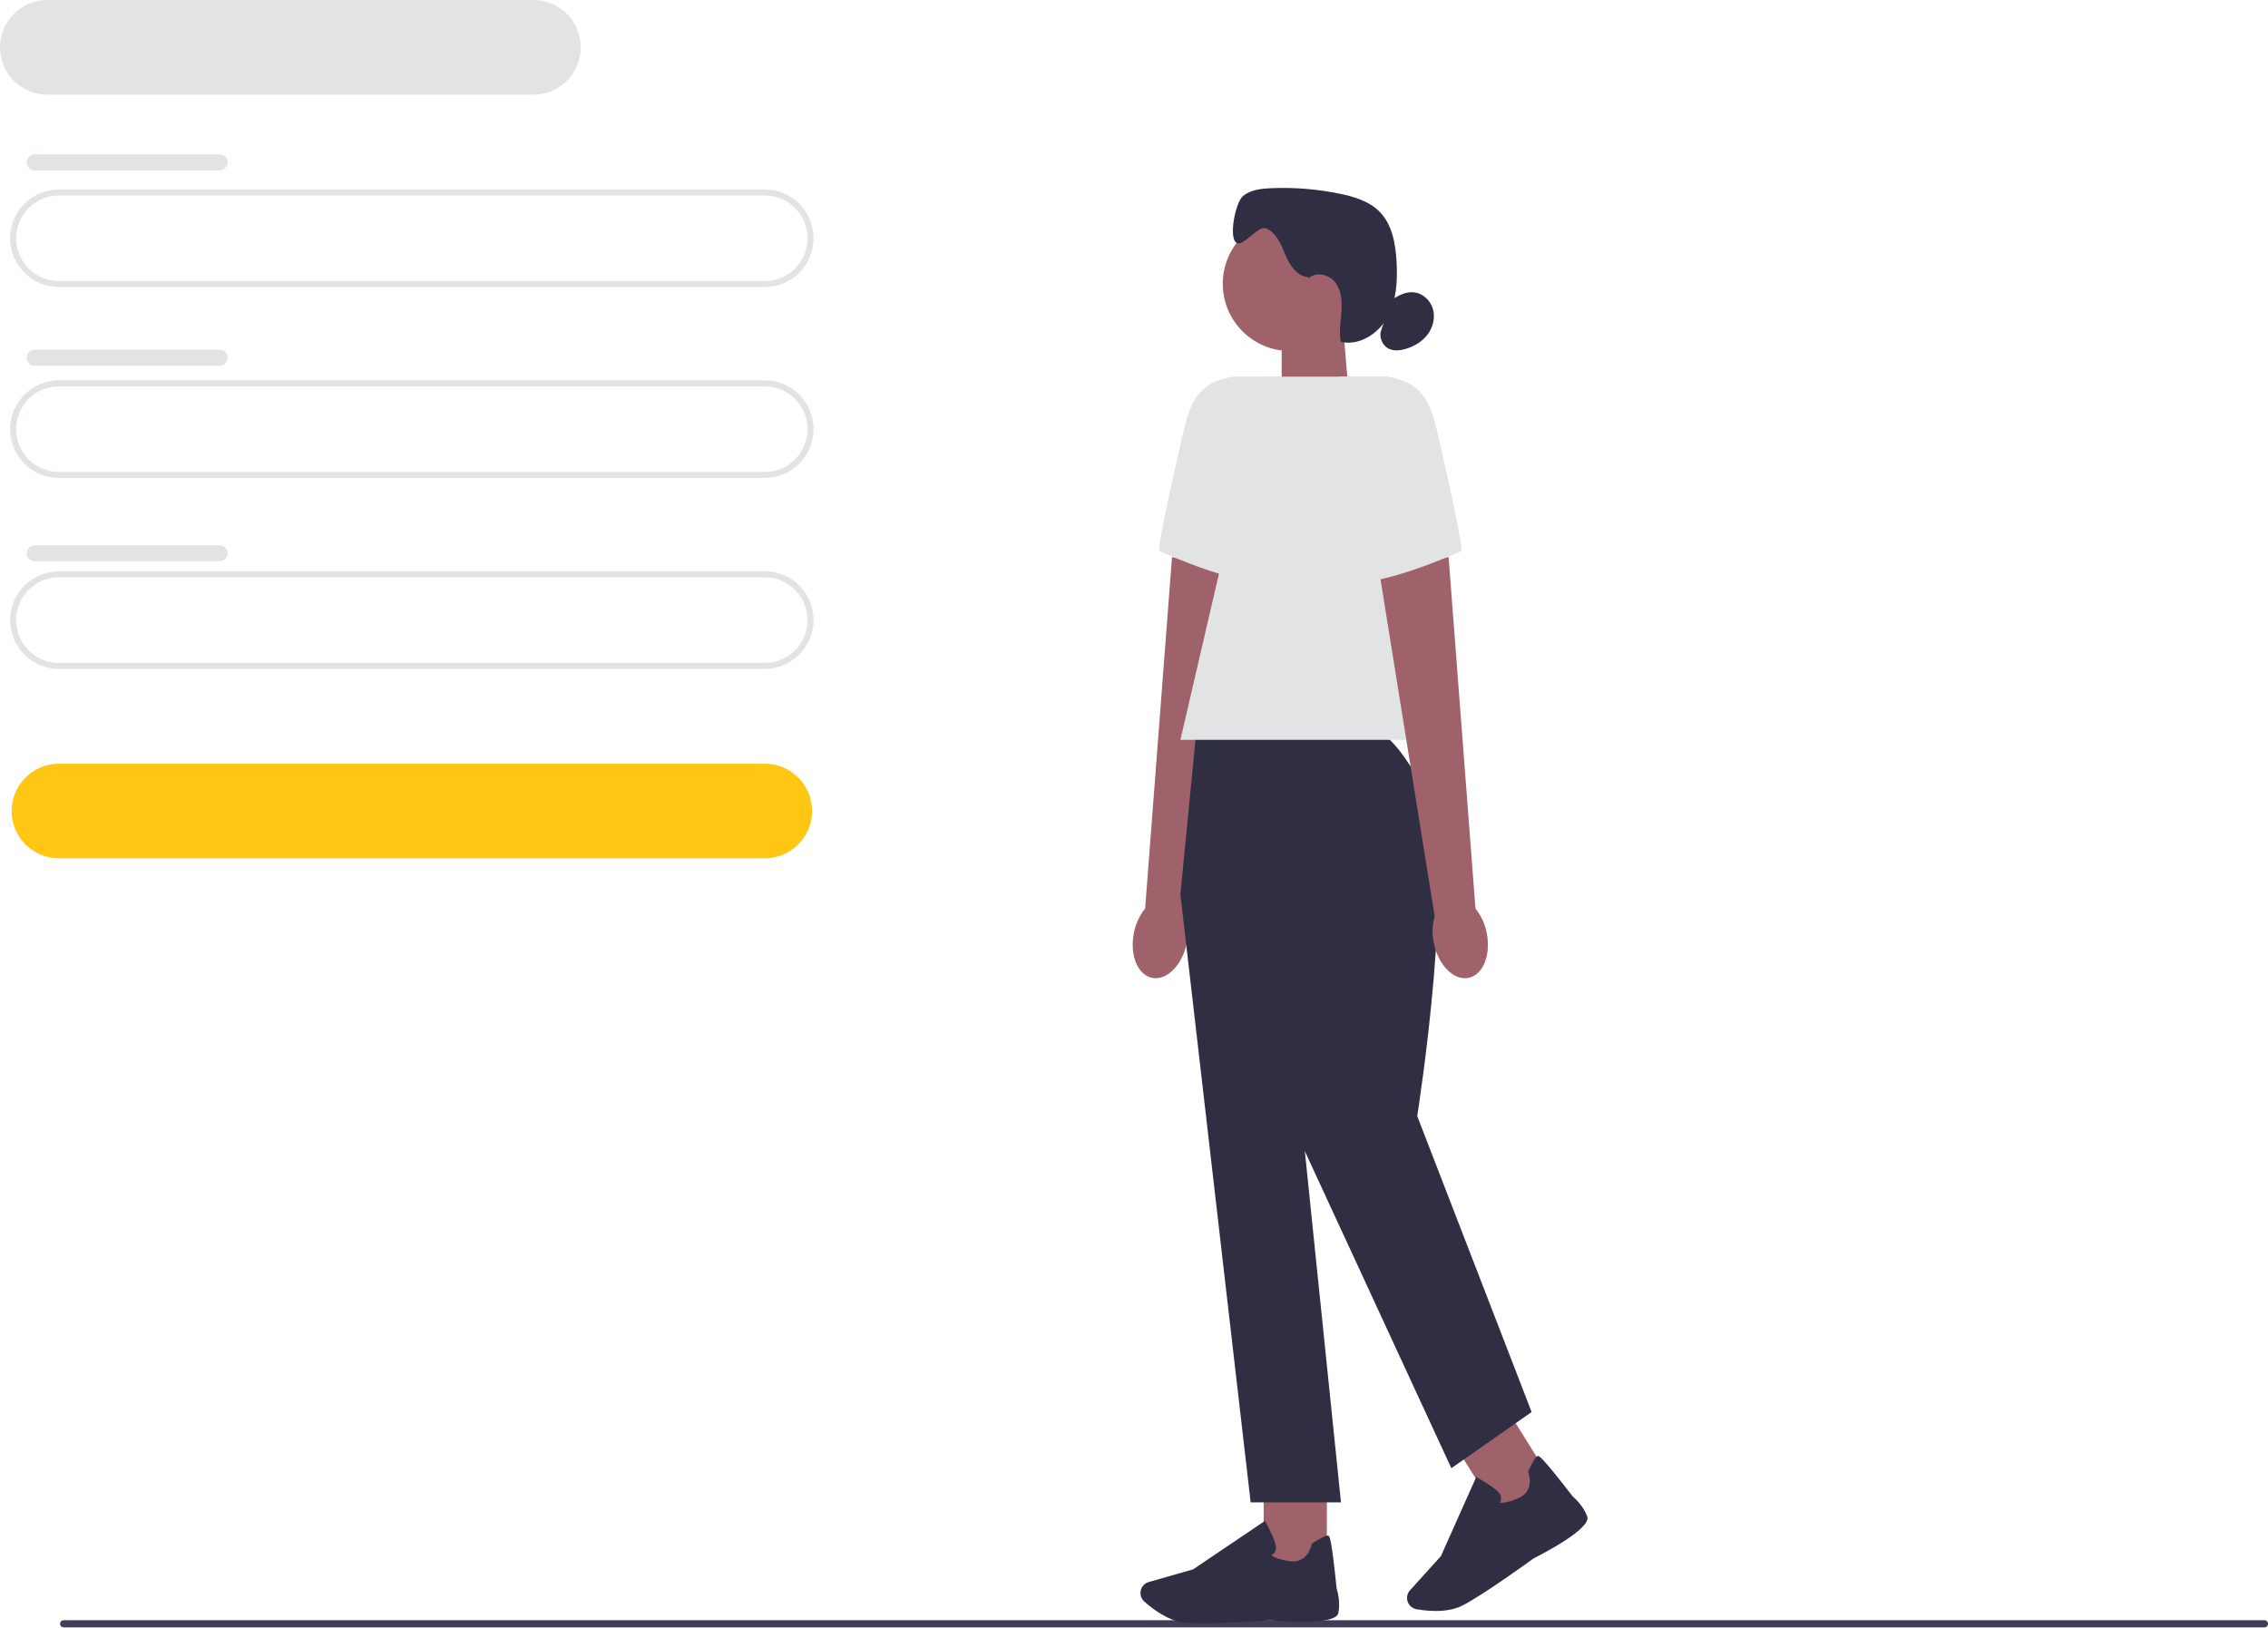
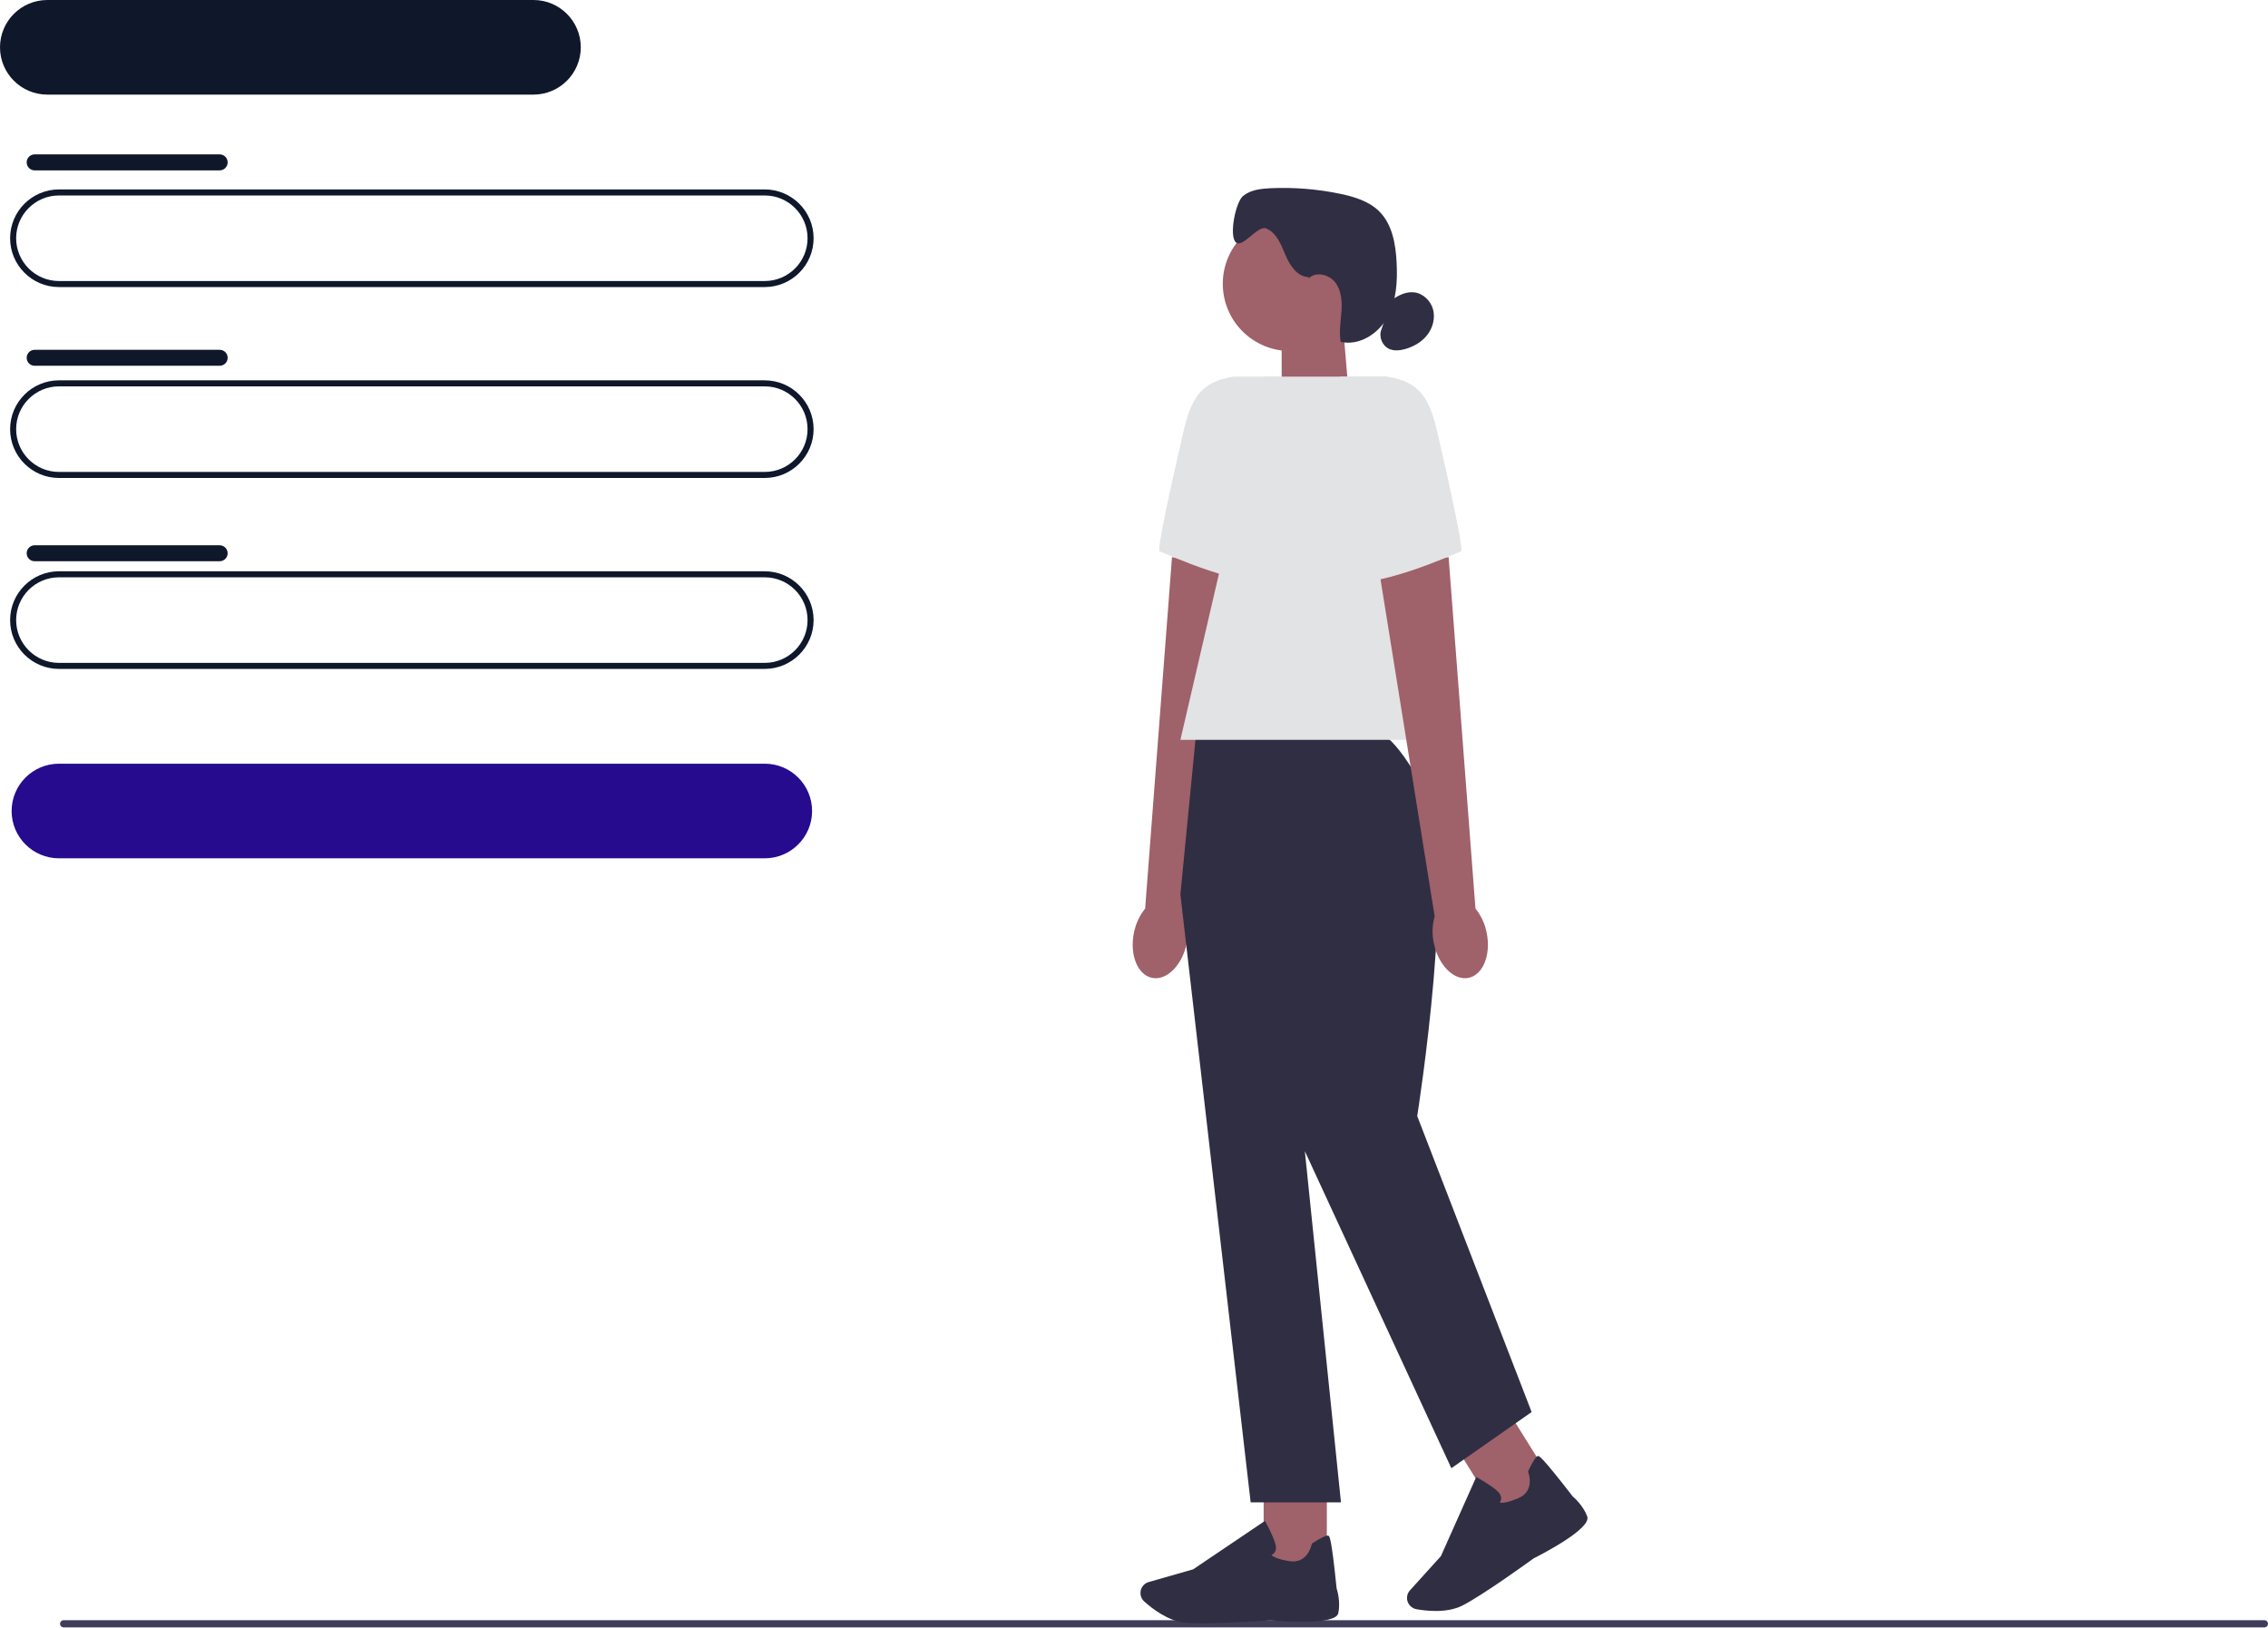
<svg xmlns="http://www.w3.org/2000/svg" width="751.57" height="539.42" viewBox="0 0 751.57 539.42">
  <path d="m19.9,538.23c0,.66.53,1.19,1.19,1.19h729.29c.66,0,1.19-.53,1.19-1.19s-.53-1.19-1.19-1.19H21.09c-.66,0-1.19.53-1.19,1.19Z" fill="#3f3d58" />
-   <path d="m253.43,95.15H19.53c-8.92,0-16.18-7.26-16.18-16.18s7.26-16.18,16.18-16.18h233.9c8.92,0,16.18,7.26,16.18,16.18s-7.26,16.18-16.18,16.18ZM19.53,64.79c-7.82,0-14.18,6.36-14.18,14.18s6.36,14.18,14.18,14.18h233.9c7.82,0,14.18-6.36,14.18-14.18s-6.36-14.18-14.18-14.18H19.53Z" fill="#e2e3e4" />
-   <path d="m253.43,284.5H19.53c-8.65,0-15.68-7.03-15.68-15.68s7.03-15.68,15.68-15.68h233.9c8.65,0,15.68,7.03,15.68,15.68s-7.03,15.68-15.68,15.68Z" fill="#ffc614" />
-   <path d="m176.78,31.36H15.68C7.03,31.36,0,24.33,0,15.68S7.03,0,15.68,0h161.1c8.65,0,15.68,7.03,15.68,15.68s-7.03,15.68-15.68,15.68Z" fill="#e2e3e4" />
-   <path d="m253.43,158.43H19.53c-8.92,0-16.18-7.26-16.18-16.18s7.26-16.18,16.18-16.18h233.9c8.92,0,16.18,7.26,16.18,16.18s-7.26,16.18-16.18,16.18Zm-233.9-30.36c-7.82,0-14.18,6.36-14.18,14.18s6.36,14.18,14.18,14.18h233.9c7.82,0,14.18-6.36,14.18-14.18s-6.36-14.18-14.18-14.18H19.53Z" fill="#e2e3e4" />
-   <path d="m253.43,221.72H19.53c-8.92,0-16.18-7.26-16.18-16.18s7.26-16.18,16.18-16.18h233.9c8.92,0,16.18,7.26,16.18,16.18s-7.26,16.18-16.18,16.18Zm-233.9-30.36c-7.82,0-14.18,6.36-14.18,14.18s6.36,14.18,14.18,14.18h233.9c7.82,0,14.18-6.36,14.18-14.18s-6.36-14.18-14.18-14.18H19.53Z" fill="#e2e3e4" />
-   <path d="m11.49,51.17h61.3c1.46,0,2.65,1.18,2.65,2.65h0c0,1.46-1.19,2.65-2.65,2.65H11.49c-1.46,0-2.65-1.18-2.65-2.65h0c0-1.46,1.19-2.65,2.65-2.65Z" fill="#e2e3e4" />
-   <path d="m11.49,115.95h61.3c1.46,0,2.65,1.18,2.65,2.64h0c0,1.46-1.19,2.65-2.65,2.65H11.49c-1.46,0-2.65-1.18-2.65-2.64h0c0-1.46,1.19-2.65,2.65-2.65Z" fill="#e2e3e4" />
-   <path d="m11.49,180.74h61.3c1.46,0,2.65,1.18,2.65,2.65h0c0,1.46-1.19,2.64-2.65,2.64H11.49c-1.46,0-2.65-1.18-2.65-2.65h0c0-1.46,1.19-2.64,2.65-2.64Z" fill="#e2e3e4" />
+   <path d="m253.43,95.15H19.53c-8.92,0-16.18-7.26-16.18-16.18s7.26-16.18,16.18-16.18h233.9c8.92,0,16.18,7.26,16.18,16.18s-7.26,16.18-16.18,16.18ZM19.53,64.79c-7.82,0-14.18,6.36-14.18,14.18s6.36,14.18,14.18,14.18h233.9c7.82,0,14.18-6.36,14.18-14.18s-6.36-14.18-14.18-14.18H19.53Z" fill="#0F172A" />
+   <path d="m253.43,284.5H19.53c-8.65,0-15.68-7.03-15.68-15.68s7.03-15.68,15.68-15.68h233.9c8.65,0,15.68,7.03,15.68,15.68s-7.03,15.68-15.68,15.68Z" fill="#260B8E" />
+   <path d="m176.78,31.36H15.68C7.03,31.36,0,24.33,0,15.68S7.03,0,15.68,0h161.1c8.65,0,15.68,7.03,15.68,15.68s-7.03,15.68-15.68,15.68Z" fill="#0F172A" />
+   <path d="m253.43,158.43H19.53c-8.92,0-16.18-7.26-16.18-16.18s7.26-16.18,16.18-16.18h233.9c8.92,0,16.18,7.26,16.18,16.18s-7.26,16.18-16.18,16.18Zm-233.9-30.36c-7.82,0-14.18,6.36-14.18,14.18s6.36,14.18,14.18,14.18h233.9c7.82,0,14.18-6.36,14.18-14.18s-6.36-14.18-14.18-14.18H19.53Z" fill="#0F172A" />
+   <path d="m253.43,221.72H19.53c-8.92,0-16.18-7.26-16.18-16.18s7.26-16.18,16.18-16.18h233.9c8.92,0,16.18,7.26,16.18,16.18s-7.26,16.18-16.18,16.18Zm-233.9-30.36c-7.82,0-14.18,6.36-14.18,14.18s6.36,14.18,14.18,14.18h233.9c7.82,0,14.18-6.36,14.18-14.18s-6.36-14.18-14.18-14.18H19.53Z" fill="#0F172A" />
+   <path d="m11.49,51.17h61.3c1.46,0,2.65,1.18,2.65,2.65h0c0,1.46-1.19,2.65-2.65,2.65H11.49c-1.46,0-2.65-1.18-2.65-2.65h0c0-1.46,1.19-2.65,2.65-2.65Z" fill="#0F172A" />
+   <path d="m11.49,115.95h61.3c1.46,0,2.65,1.18,2.65,2.64h0c0,1.46-1.19,2.65-2.65,2.65H11.49c-1.46,0-2.65-1.18-2.65-2.64h0c0-1.46,1.19-2.65,2.65-2.65Z" fill="#0F172A" />
+   <path d="m11.49,180.74h61.3c1.46,0,2.65,1.18,2.65,2.65h0c0,1.46-1.19,2.64-2.65,2.64H11.49c-1.46,0-2.65-1.18-2.65-2.65h0c0-1.46,1.19-2.64,2.65-2.64Z" fill="#0F172A" />
  <g>
    <polygon points="447.08 132.26 424.72 139.62 424.72 107.43 445.01 107.43 447.08 132.26" fill="#9f616a" />
    <circle cx="427.49" cy="94.06" r="22.28" fill="#9f616a" />
    <path d="m433.61,91.85c-3.73-.11-6.18-3.88-7.63-7.32s-2.94-7.39-6.4-8.81c-2.83-1.16-7.82,6.69-10.05,4.6-2.33-2.18-.06-13.37,2.41-15.38,2.47-2.01,5.85-2.4,9.03-2.55,7.76-.36,15.57.27,23.18,1.86,4.71.98,9.55,2.46,12.95,5.86,4.3,4.32,5.4,10.83,5.71,16.92.32,6.23-.04,12.75-3.07,18.2s-9.37,9.47-15.45,8.08c-.61-3.3.01-6.69.25-10.05.23-3.35-.01-6.97-2.06-9.64-2.04-2.67-6.42-3.73-8.8-1.36" fill="#2f2e43" />
    <path d="m461.02,99.57c2.23-1.63,4.9-3,7.64-2.66,2.96.36,5.47,2.8,6.23,5.69s-.09,6.07-1.93,8.43c-1.83,2.36-4.56,3.92-7.44,4.7-1.67.45-3.5.64-5.09-.04-2.34-1.01-3.61-4-2.69-6.38" fill="#2f2e43" />
    <g>
      <path id="uuid-00bc58e7-734f-4d7c-a085-03c0cd267642-36" d="m375.76,309.2c-1.49,7.32,1.24,14.01,6.08,14.94s9.97-4.26,11.45-11.58c.63-2.92.53-5.94-.29-8.82l18.43-114.75-23.05-4.34-8.9,116.5c-1.89,2.36-3.16,5.12-3.72,8.06h0Z" fill="#9f616a" />
      <path d="m424.48,124.85h-15.73c-11.12,1.69-14.14,7.62-16.67,18.58-3.86,16.72-8.79,38.98-7.81,39.31,1.57.52,28.35,13.12,42,10.24l-1.79-68.13h0Z" fill="#e2e3e4" />
    </g>
    <rect x="418.75" y="490.36" width="20.94" height="29.71" fill="#9f616a" />
    <path d="m398.36,538.05c-2.2,0-4.16-.05-5.64-.19-5.56-.51-10.87-4.62-13.54-7.02-1.2-1.08-1.58-2.8-.96-4.28h0c.45-1.06,1.34-1.86,2.45-2.17l14.7-4.2,23.8-16.06.27.48c.1.18,2.44,4.39,3.22,7.23.3,1.08.22,1.98-.23,2.68-.31.48-.75.76-1.1.92.43.45,1.78,1.37,5.94,2.03,6.07.96,7.35-5.33,7.4-5.59l.04-.21.18-.12c2.89-1.86,4.67-2.71,5.28-2.53.38.11,1.02.31,2.75,17.44.17.54,1.38,4.48.56,8.25-.89,4.1-18.81,2.69-22.4,2.37-.1.01-13.52.97-22.71.97h0Z" fill="#2f2e43" />
    <rect x="487.82" y="470.31" width="20.94" height="29.71" transform="translate(-181.25 337.18) rotate(-31.95)" fill="#9f616a" />
    <path d="m475.72,533.98c-2.46,0-4.72-.3-6.33-.58-1.58-.28-2.82-1.54-3.08-3.12h0c-.18-1.14.15-2.29.93-3.14l10.25-11.34,11.7-26.22.48.26c.18.1,4.39,2.43,6.56,4.43.83.76,1.24,1.57,1.22,2.4-.01.58-.23,1.04-.45,1.37.6.16,2.23.22,6.11-1.42,5.66-2.39,3.42-8.41,3.32-8.66l-.08-.2.09-.19c1.47-3.11,2.52-4.77,3.14-4.94.39-.11,1.03-.28,11.56,13.35.43.36,3.54,3.07,4.84,6.7,1.41,3.95-14.54,12.24-17.75,13.86-.1.08-16.79,12.21-23.65,15.66-2.72,1.37-5.94,1.79-8.87,1.79h0Z" fill="#2f2e43" />
    <path d="m455.11,241.91h-58.63l-5.32,54.54,23.28,201.52h29.93l-11.97-116.39,48.55,105.08,26.6-18.62-37.91-98.1s13.54-85.46,2.9-106.75c-10.64-21.28-17.43-21.28-17.43-21.28h0Z" fill="#2f2e43" />
    <polygon points="484.28 245.23 391.16 245.23 419.1 124.85 459.67 124.85 484.28 245.23" fill="#e2e3e4" />
    <path id="uuid-ece83039-1aa0-468e-a846-e0cb6ecd6032-37" d="m492.66,309.2c1.49,7.32-1.24,14.01-6.08,14.94s-9.97-4.26-11.45-11.58c-.63-2.92-.53-5.94.29-8.82l-18.43-114.75,23.05-4.34,8.9,116.5c1.89,2.36,3.16,5.12,3.72,8.06h0Z" fill="#9f616a" />
    <path d="m443.94,124.85h15.73c11.12,1.69,14.14,7.62,16.67,18.58,3.86,16.72,8.79,38.98,7.81,39.31-1.57.52-28.35,13.12-42,10.24l1.79-68.13h0Z" fill="#e2e3e4" />
  </g>
</svg>
